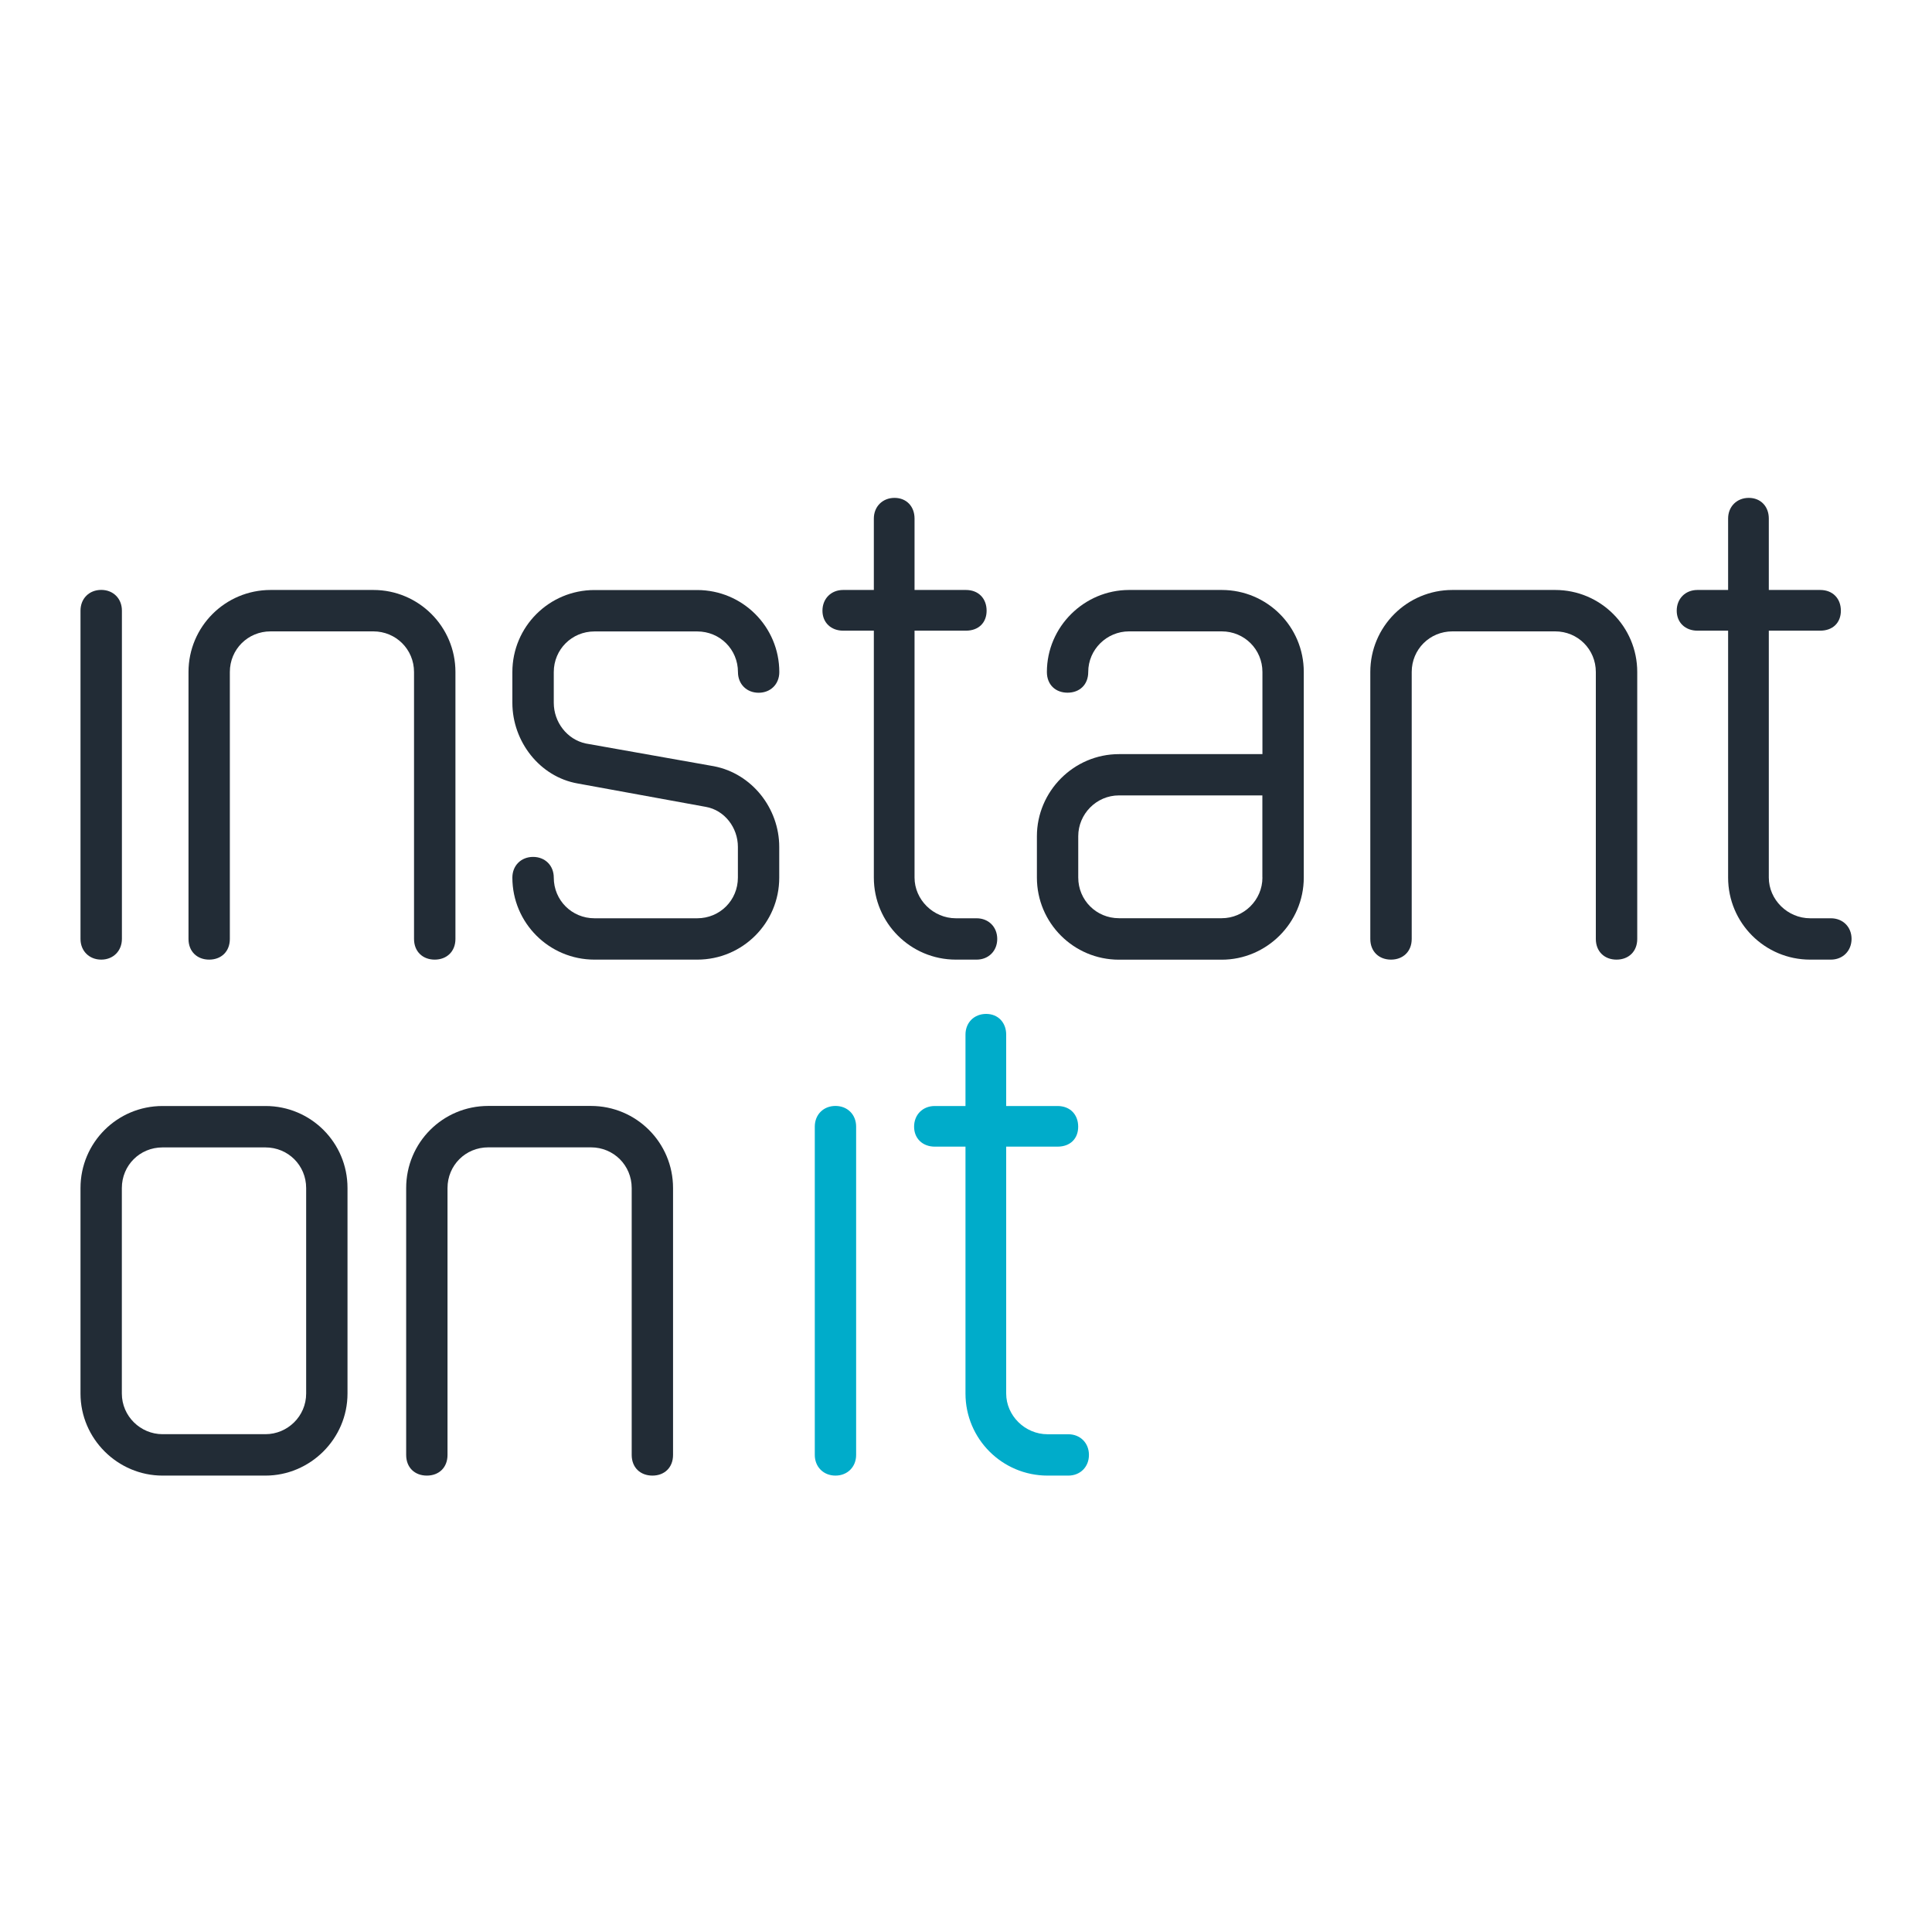
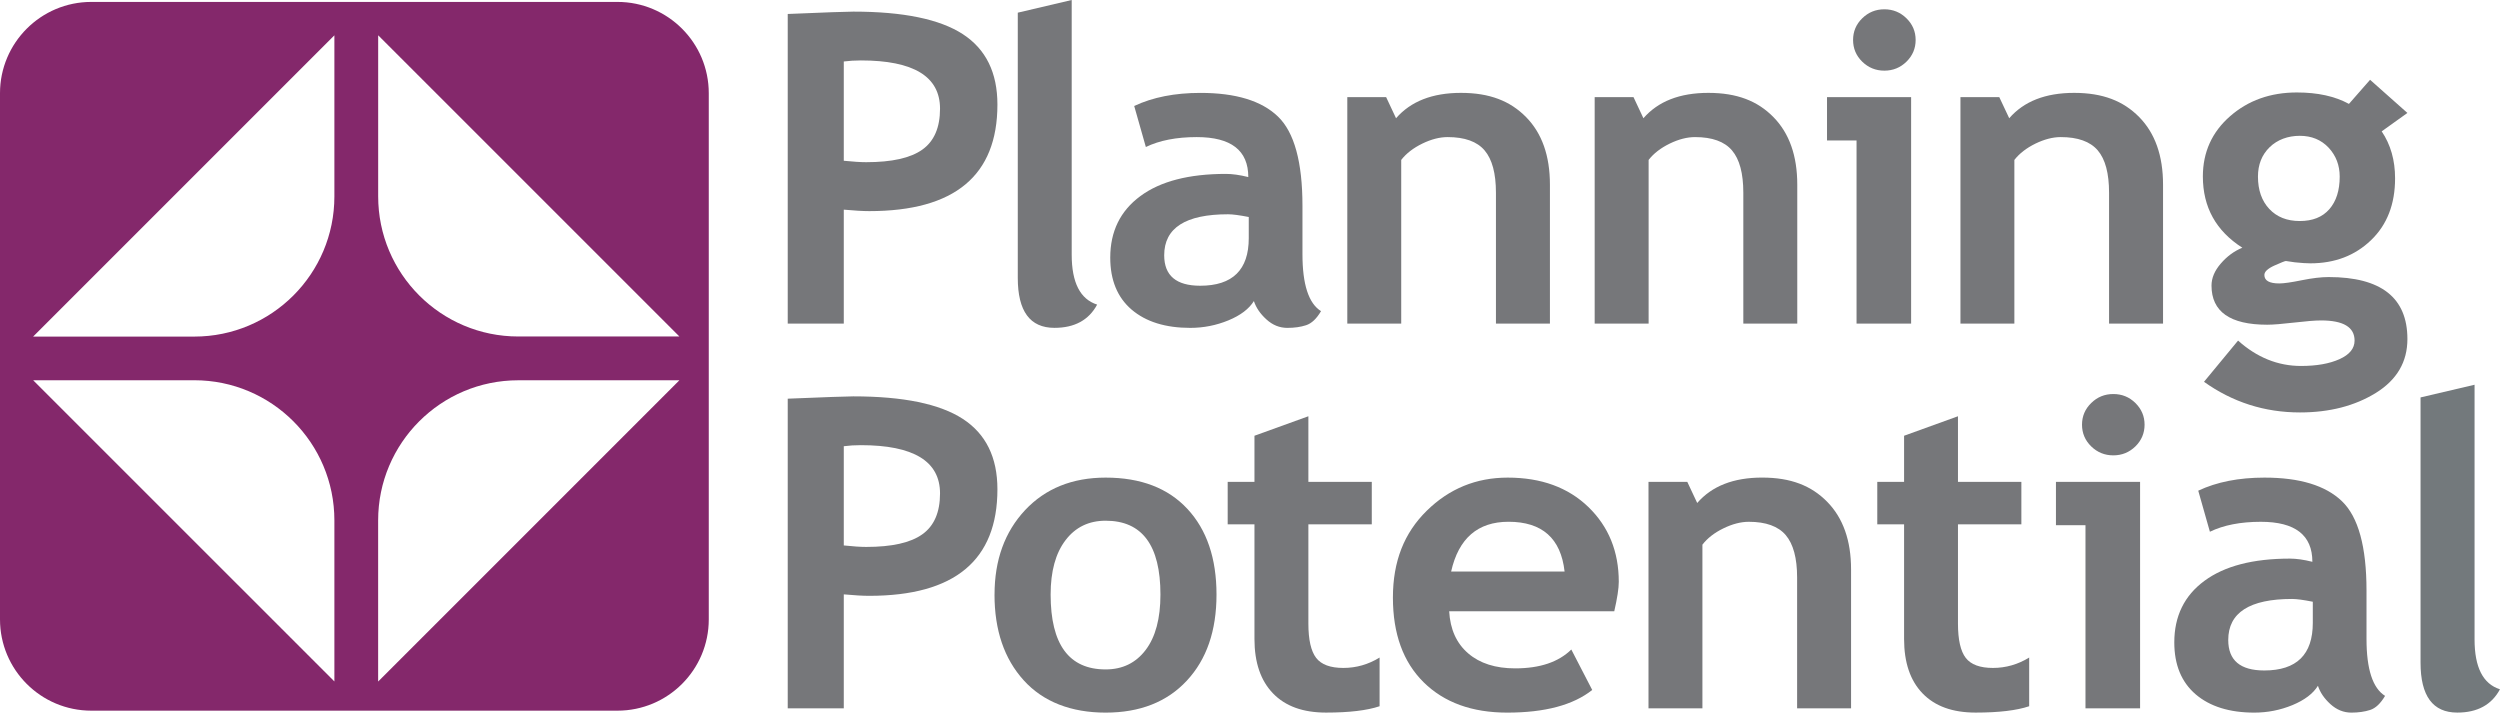
- <svg xmlns="http://www.w3.org/2000/svg" version="1.1" id="Layer_1" x="0px" y="0px" viewBox="0 0 300 300" style="enable-background:new 0 0 300 300;" xml:space="preserve">
-   <style type="text/css">
- 	.st0{fill:#222C36;}
- 	.st1{fill:#00ACCA;}
- </style>
-   <path class="st0" d="M15.72,149.01c-1.87,0-3.22-1.35-3.22-3.21V94.82c0-1.88,1.35-3.22,3.22-3.22c1.86,0,3.21,1.34,3.21,3.22v50.97  C18.93,147.66,17.58,149.01,15.72,149.01" />
-   <path class="st0" d="M108.27,149.01H92.31c-7.04,0-12.75-5.7-12.75-12.74c0-1.86,1.35-3.21,3.22-3.21c1.86,0,3.21,1.34,3.21,3.21  c0,3.52,2.8,6.32,6.32,6.32h15.95c3.53,0,6.32-2.8,6.32-6.32v-4.77c0-3-2.08-5.7-4.98-6.21l-19.89-3.63  c-5.91-1.03-10.15-6.53-10.15-12.53v-4.77c0-7.04,5.7-12.74,12.75-12.74h15.95c7.05,0,12.75,5.7,12.75,12.74  c0,1.87-1.35,3.21-3.21,3.21c-1.86,0-3.21-1.34-3.21-3.21c0-3.52-2.8-6.31-6.32-6.31H92.31c-3.52,0-6.32,2.8-6.32,6.31v4.77  c0,3.01,2.07,5.7,4.97,6.32l19.89,3.53c5.9,1.13,10.15,6.53,10.15,12.53v4.77C121.01,143.3,115.32,149.01,108.27,149.01" />
-   <path class="st0" d="M151.64,149.01h-3.21c-7.04,0-12.74-5.7-12.74-12.74V97.93h-4.77c-1.86,0-3.21-1.24-3.21-3.1  c0-1.88,1.35-3.22,3.21-3.22h4.77V80.52c0-1.86,1.35-3.21,3.21-3.21c1.87,0,3.11,1.34,3.11,3.21v11.09h7.98  c1.97,0,3.21,1.34,3.21,3.22c0,1.86-1.24,3.1-3.21,3.1h-7.98v38.34c0,3.42,2.9,6.32,6.42,6.32h3.21c1.86,0,3.21,1.34,3.21,3.21  C154.85,147.66,153.5,149.01,151.64,149.01" />
-   <path class="st1" d="M129.73,229.13c-1.86,0-3.21-1.35-3.21-3.21v-50.98c0-1.87,1.35-3.21,3.21-3.21c1.86,0,3.21,1.34,3.21,3.21  v50.98C132.94,227.78,131.59,229.13,129.73,229.13" />
-   <path class="st1" d="M165.88,229.13h-3.21c-7.05,0-12.75-5.71-12.75-12.74v-38.34h-4.77c-1.86,0-3.21-1.24-3.21-3.1  c0-1.87,1.35-3.21,3.21-3.21h4.77v-11.09c0-1.86,1.34-3.21,3.21-3.21c1.86,0,3.11,1.35,3.11,3.21v11.09h7.97  c1.97,0,3.21,1.34,3.21,3.21c0,1.87-1.24,3.1-3.21,3.1h-7.97v38.34c0,3.41,2.9,6.32,6.43,6.32h3.21c1.86,0,3.21,1.35,3.21,3.21  C169.09,227.78,167.74,229.13,165.88,229.13" />
-   <path class="st0" d="M196.03,136.26c0,3.52-2.9,6.32-6.32,6.32h-15.96c-3.51,0-6.32-2.8-6.32-6.32v-6.42c0-3.42,2.8-6.33,6.32-6.33  h22.27V136.26z M189.71,91.61h-5.29h-9.11c-6.94,0-12.75,5.7-12.75,12.74c0,1.98,1.35,3.21,3.21,3.21c1.87,0,3.21-1.24,3.21-3.21  c0-3.52,2.9-6.31,6.33-6.31h9.11h5.29c3.52,0,6.32,2.8,6.32,6.31v12.75h-22.27c-7.05,0-12.75,5.8-12.75,12.75v6.42  c0,7.04,5.7,12.75,12.74,12.75h15.96c6.94,0,12.74-5.7,12.74-12.75v-31.92C202.46,97.31,196.76,91.61,189.71,91.61" />
-   <path class="st0" d="M284.29,149.01h-3.21c-7.04,0-12.74-5.7-12.74-12.74V97.93h-4.77c-1.86,0-3.21-1.24-3.21-3.1  c0-1.88,1.35-3.22,3.21-3.22h4.77V80.52c0-1.86,1.35-3.21,3.21-3.21c1.86,0,3.11,1.34,3.11,3.21v11.09h7.98  c1.96,0,3.21,1.34,3.21,3.22c0,1.86-1.25,3.1-3.21,3.1h-7.98v38.34c0,3.42,2.9,6.32,6.43,6.32h3.21c1.86,0,3.21,1.34,3.21,3.21  C287.5,147.66,286.15,149.01,284.29,149.01" />
-   <path class="st0" d="M57.98,91.61H42.02c-7.05,0-12.75,5.7-12.75,12.74v41.45c0,1.96,1.35,3.21,3.21,3.21  c1.87,0,3.21-1.25,3.21-3.21v-41.45c0-3.52,2.8-6.31,6.32-6.31h15.96c3.52,0,6.32,2.8,6.32,6.31v41.45c0,1.96,1.35,3.21,3.21,3.21  c1.86,0,3.22-1.25,3.22-3.21v-41.45C70.72,97.31,65.02,91.61,57.98,91.61" />
-   <path class="st0" d="M241.49,91.61h-15.96c-7.05,0-12.75,5.7-12.75,12.74v41.45c0,1.96,1.35,3.21,3.21,3.21  c1.86,0,3.22-1.25,3.22-3.21v-41.45c0-3.52,2.8-6.31,6.32-6.31h15.96c3.52,0,6.31,2.8,6.31,6.31v41.45c0,1.96,1.35,3.21,3.21,3.21  c1.87,0,3.22-1.25,3.22-3.21v-41.45C254.23,97.31,248.53,91.61,241.49,91.61" />
-   <path class="st0" d="M91.76,171.73H75.81c-7.05,0-12.74,5.69-12.74,12.75v41.44c0,1.97,1.34,3.21,3.21,3.21  c1.87,0,3.21-1.24,3.21-3.21v-41.44c0-3.53,2.8-6.32,6.32-6.32h15.95c3.53,0,6.33,2.8,6.33,6.32v41.44c0,1.97,1.35,3.21,3.22,3.21  c1.86,0,3.2-1.24,3.2-3.21v-41.44C104.51,177.43,98.81,171.73,91.76,171.73" />
-   <path class="st0" d="M47.54,216.39c0,3.53-2.9,6.31-6.32,6.31H25.24c-3.42,0-6.32-2.79-6.32-6.31v-31.91c0-3.52,2.79-6.31,6.31-6.31  h10.7h5.29c3.52,0,6.32,2.79,6.32,6.31V216.39z M41.23,171.74h-5.29h-10.7c-7.04,0-12.74,5.69-12.74,12.74v31.91  c0,7.04,5.8,12.74,12.74,12.74h15.98c6.94,0,12.74-5.7,12.74-12.74v-31.91C53.97,177.43,48.27,171.74,41.23,171.74" />
+ <svg xmlns="http://www.w3.org/2000/svg" id="Layer_1" data-name="Layer 1" viewBox="0 0 806.78 229.97">
+   <defs>
+     <style>
+       .cls-1 {
+         fill: #76777a;
+       }
+ 
+       .cls-1, .cls-2, .cls-3 {
+         stroke-width: 0px;
+       }
+ 
+       .cls-2 {
+         fill: #84286b;
+       }
+ 
+       .cls-3 {
+         fill: #73797c;
+       }
+     </style>
+   </defs>
+   <g>
+     <g>
+       <path class="cls-1" d="M272.3,67.65v36.77h-18.09V4.51c12.06-.51,19.12-.76,21.17-.76,16.1,0,27.88,2.43,35.33,7.27,7.45,4.85,11.17,12.42,11.17,22.71,0,22.92-13.79,34.4-41.35,34.4-2.05,0-4.78-.16-8.22-.47ZM272.3,19.86v32.02c3.07.31,5.48.46,7.24.46,8.27,0,14.3-1.34,18.11-4.06,3.8-2.71,5.71-7.1,5.71-13.21,0-10.38-8.52-15.57-25.56-15.57-1.9,0-3.73.12-5.5.34Z" />
+       <path class="cls-1" d="M328.45,4.09l17.4-4.09v82.18c0,9.01,2.74,14.37,8.21,16.12-2.69,5-7.29,7.5-13.78,7.5-7.89,0-11.83-5.37-11.83-16.11V4.09Z" />
+       <path class="cls-1" d="M404.66,97.14c-1.58,2.54-4.32,4.63-8.25,6.25-3.93,1.61-8.02,2.42-12.29,2.42-8.03,0-14.33-1.97-18.94-5.9-4.59-3.94-6.89-9.53-6.89-16.77,0-8.45,3.24-15.08,9.71-19.85,6.47-4.79,15.67-7.17,27.6-7.17,2.04,0,4.45.32,7.24,1.02,0-8.6-5.54-12.9-16.64-12.9-6.54,0-12.02,1.07-16.42,3.2l-3.76-13.24c5.99-2.82,13.11-4.22,21.38-4.22,11.36,0,19.7,2.53,24.98,7.6,5.3,5.07,7.94,14.69,7.94,28.84v15.64c0,9.72,1.99,15.86,5.99,18.35-1.44,2.46-3.05,3.96-4.81,4.54s-3.79.86-6.06.86c-2.51,0-4.76-.91-6.76-2.74-2-1.81-3.34-3.8-4.04-5.93ZM403,70.03c-2.98-.58-5.2-.88-6.69-.88-13.74,0-20.61,4.41-20.61,13.23,0,6.56,3.88,9.83,11.62,9.83,10.45,0,15.67-5.13,15.67-15.36v-6.82Z" />
+       <path class="cls-1" d="M482.76,104.43v-42.24c0-6.23-1.22-10.78-3.66-13.65-2.43-2.86-6.41-4.3-11.93-4.3-2.56,0-5.29.7-8.19,2.11-2.9,1.42-5.17,3.17-6.79,5.26v52.82h-17.4V31.34h12.53l3.2,6.82c4.74-5.46,11.73-8.19,20.96-8.19s15.86,2.6,21,7.81c5.13,5.22,7.7,12.48,7.7,21.81v44.84h-17.4Z" />
+       <path class="cls-1" d="M562.59,104.43v-42.24c0-6.23-1.21-10.78-3.65-13.65-2.43-2.86-6.41-4.3-11.93-4.3-2.56,0-5.29.7-8.19,2.11-2.9,1.42-5.17,3.17-6.79,5.26v52.82h-17.41V31.34h12.53l3.2,6.82c4.74-5.46,11.72-8.19,20.96-8.19s15.87,2.6,20.99,7.81c5.13,5.22,7.7,12.48,7.7,21.81v44.84h-17.4Z" />
+       <path class="cls-1" d="M599.13,104.43v-59.1h-9.53v-13.99h27.14v73.09h-17.61ZM608.1,3c2.78,0,5.18.98,7.14,2.91,1.97,1.93,2.96,4.26,2.96,6.99s-.99,5.07-2.96,7c-1.96,1.93-4.36,2.9-7.14,2.9s-5.16-.97-7.14-2.9c-1.97-1.93-2.95-4.27-2.95-7s.98-5.07,2.95-6.99c1.97-1.93,4.35-2.91,7.14-2.91Z" />
+       <path class="cls-1" d="M680.62,104.43v-42.24c0-6.23-1.2-10.78-3.64-13.65-2.44-2.86-6.43-4.3-11.95-4.3-2.54,0-5.27.7-8.18,2.11-2.89,1.42-5.15,3.17-6.79,5.26v52.82h-17.4V31.34h12.53l3.21,6.82c4.73-5.46,11.71-8.19,20.95-8.19s15.86,2.6,21,7.81c5.12,5.22,7.69,12.48,7.69,21.81v44.84h-17.41Z" />
+       <path class="cls-1" d="M711.26,123.21l10.99-13.3c6.08,5.45,12.86,8.19,20.33,8.19,5.02,0,9.14-.73,12.39-2.19,3.25-1.46,4.88-3.46,4.88-6,0-4.32-3.6-6.5-10.79-6.5-1.95,0-4.86.24-8.72.69-3.84.44-6.75.69-8.7.69-11.97,0-17.96-4.21-17.96-12.63,0-2.42.99-4.79,2.99-7.1,1.99-2.32,4.31-4.03,6.96-5.12-8.5-5.43-12.74-13.08-12.74-23,0-7.82,2.93-14.31,8.77-19.42,5.85-5.12,13.03-7.68,21.58-7.68,6.69,0,12.28,1.22,16.79,3.69l6.82-7.78,12.05,10.7-8.3,5.94c2.89,4.28,4.32,9.33,4.32,15.16,0,8.33-2.57,14.98-7.76,19.96-5.18,4.98-11.7,7.47-19.6,7.47-1.25,0-2.93-.11-5-.33l-2.87-.42c-.31,0-1.55.5-3.73,1.47-2.15.98-3.22,1.98-3.22,3.04,0,1.82,1.6,2.73,4.81,2.73,1.42,0,3.85-.34,7.23-1.03,3.39-.69,6.3-1.03,8.7-1.03,16.95,0,25.42,6.67,25.42,20.01,0,7.37-3.39,13.16-10.17,17.37-6.79,4.2-14.96,6.31-24.5,6.31-11.43,0-21.76-3.31-30.99-9.9ZM728.67,57c0,4.32,1.21,7.81,3.64,10.41,2.44,2.61,5.72,3.92,9.85,3.92s7.31-1.26,9.55-3.82c2.22-2.55,3.34-6.04,3.34-10.51,0-3.68-1.21-6.8-3.58-9.35-2.4-2.54-5.49-3.82-9.3-3.82s-7.23,1.23-9.75,3.69c-2.5,2.45-3.75,5.61-3.75,9.48Z" />
+     </g>
+     <g>
+       <path class="cls-1" d="M272.3,191.81v36.78h-18.09v-99.93c12.06-.49,19.12-.75,21.16-.75,16.1,0,27.88,2.43,35.34,7.27,7.45,4.85,11.17,12.41,11.17,22.71,0,22.92-13.79,34.39-41.36,34.39-2.04,0-4.78-.15-8.22-.47ZM272.3,144.02v32c3.07.33,5.48.48,7.24.48,8.26,0,14.3-1.34,18.1-4.07,3.81-2.7,5.72-7.11,5.72-13.2,0-10.38-8.53-15.57-25.56-15.57-1.91,0-3.74.11-5.5.34Z" />
+       <path class="cls-1" d="M320.95,191.87c0-11.15,3.29-20.21,9.85-27.24,6.57-6.99,15.24-10.5,26.01-10.5,11.32,0,20.12,3.37,26.38,10.1,6.26,6.73,9.39,15.95,9.39,27.64s-3.19,20.92-9.57,27.78c-6.38,6.87-15.12,10.32-26.21,10.32s-20.14-3.46-26.43-10.42c-6.29-6.94-9.43-16.17-9.43-27.68ZM339.05,191.87c0,16.1,5.92,24.16,17.76,24.16,5.42,0,9.72-2.08,12.91-6.28,3.18-4.2,4.77-10.14,4.77-17.88,0-15.88-5.89-23.83-17.68-23.83-5.43,0-9.76,2.09-12.95,6.29-3.2,4.18-4.81,10.03-4.81,17.54Z" />
+       <path class="cls-1" d="M404.83,169.21h-8.64v-13.71h8.64v-14.88l17.4-6.29v21.17h20.46v13.71h-20.46v32.01c0,5.23.84,8.93,2.51,11.09,1.67,2.17,4.6,3.24,8.77,3.24s8.08-1.12,11.7-3.35v15.71c-4.03,1.36-9.8,2.05-17.27,2.05s-13.13-2.06-17.12-6.19c-3.99-4.13-5.99-9.97-5.99-17.57v-37Z" />
+       <path class="cls-1" d="M520.93,197.27h-53.26c.32,5.83,2.37,10.35,6.13,13.58,3.76,3.23,8.81,4.84,15.18,4.84,7.93,0,13.96-2.02,18.1-6.08l6.75,13.05c-6.13,4.87-15.27,7.31-27.43,7.31-11.37,0-20.36-3.27-26.97-9.79-6.62-6.54-9.92-15.65-9.92-27.35s3.63-20.84,10.9-27.99c7.26-7.14,15.97-10.71,26.13-10.71,10.83,0,19.5,3.17,26.05,9.49,6.53,6.32,9.81,14.37,9.81,24.16,0,2.09-.49,5.26-1.46,9.49ZM468.3,184.43h36.61c-1.2-10.7-7.24-16.05-18.09-16.05-9.93,0-16.11,5.35-18.52,16.05Z" />
+       <path class="cls-1" d="M579.95,228.59v-42.24c0-6.23-1.23-10.78-3.66-13.65-2.43-2.86-6.4-4.31-11.94-4.31-2.55,0-5.29.71-8.19,2.12-2.9,1.41-5.16,3.17-6.77,5.26v52.82h-17.4v-73.09h12.52l3.2,6.82c4.74-5.47,11.72-8.2,20.96-8.2s15.86,2.6,20.98,7.81c5.13,5.23,7.71,12.48,7.71,21.82v44.84h-17.41Z" />
+       <path class="cls-1" d="M614.47,169.21h-8.65v-13.71h8.65v-14.88l17.39-6.29v21.17h20.46v13.71h-20.46v32.01c0,5.23.84,8.93,2.51,11.09,1.68,2.17,4.61,3.24,8.77,3.24s8.08-1.12,11.7-3.35v15.71c-4.03,1.36-9.79,2.05-17.27,2.05s-13.14-2.06-17.13-6.19c-3.99-4.13-5.97-9.97-5.97-17.57v-37Z" />
+       <path class="cls-1" d="M673.01,228.59v-59.1h-9.53v-13.99h27.15v73.09h-17.62ZM681.99,127.16c2.78,0,5.16.95,7.13,2.9,1.97,1.94,2.96,4.27,2.96,6.99s-.99,5.08-2.96,7.01c-1.97,1.92-4.35,2.89-7.13,2.89s-5.16-.97-7.13-2.89c-1.98-1.93-2.97-4.28-2.97-7.01s.99-5.06,2.97-6.99c1.97-1.94,4.35-2.9,7.13-2.9Z" />
+       <path class="cls-1" d="M748.04,221.29c-1.57,2.55-4.33,4.63-8.25,6.26-3.92,1.61-8.02,2.42-12.3,2.42-8.02,0-14.33-1.98-18.92-5.9-4.6-3.95-6.9-9.53-6.9-16.76,0-8.46,3.25-15.1,9.72-19.86,6.48-4.79,15.68-7.18,27.61-7.18,2.03,0,4.45.33,7.23,1.03,0-8.6-5.54-12.91-16.63-12.91-6.56,0-12.02,1.07-16.44,3.21l-3.76-13.25c5.98-2.82,13.11-4.22,21.37-4.22,11.37,0,19.69,2.53,24.99,7.6,5.3,5.08,7.94,14.7,7.94,28.85v15.64c0,9.72,1.99,15.85,5.99,18.35-1.45,2.45-3.04,3.96-4.81,4.54-1.77.57-3.79.86-6.07.86-2.5,0-4.75-.92-6.76-2.74-1.98-1.81-3.34-3.79-4.03-5.94ZM746.37,194.19c-2.96-.59-5.2-.9-6.68-.9-13.74,0-20.61,4.43-20.61,13.24,0,6.57,3.87,9.84,11.63,9.84,10.45,0,15.66-5.13,15.66-15.36v-6.82Z" />
+       <path class="cls-3" d="M781.15,128.25l17.42-4.09v82.19c0,8.99,2.72,14.36,8.2,16.09-2.7,5.02-7.29,7.52-13.78,7.52-7.9,0-11.85-5.37-11.85-16.12v-85.59Z" />
+     </g>
+   </g>
+   <path class="cls-2" d="M199.26.62H29.47C13.2.62,0,13.82,0,30.09v169.78c0,16.29,13.2,29.47,29.47,29.47h169.79c16.28,0,29.47-13.19,29.47-29.47V30.09c0-16.27-13.19-29.47-29.47-29.47ZM107.91,219.91L10.7,122.71h52c24.97,0,45.21,20.24,45.21,45.22v51.99ZM107.91,63.4c0,24.97-20.24,45.22-45.21,45.22H10.69L107.91,11.4v52.01ZM122.03,11.38l97.22,97.21h-51.99c-24.97,0-45.22-20.25-45.22-45.24V11.38ZM122.03,219.95v-52c0-24.97,20.25-45.23,45.23-45.23h51.99l-97.22,97.22Z" />
</svg>
